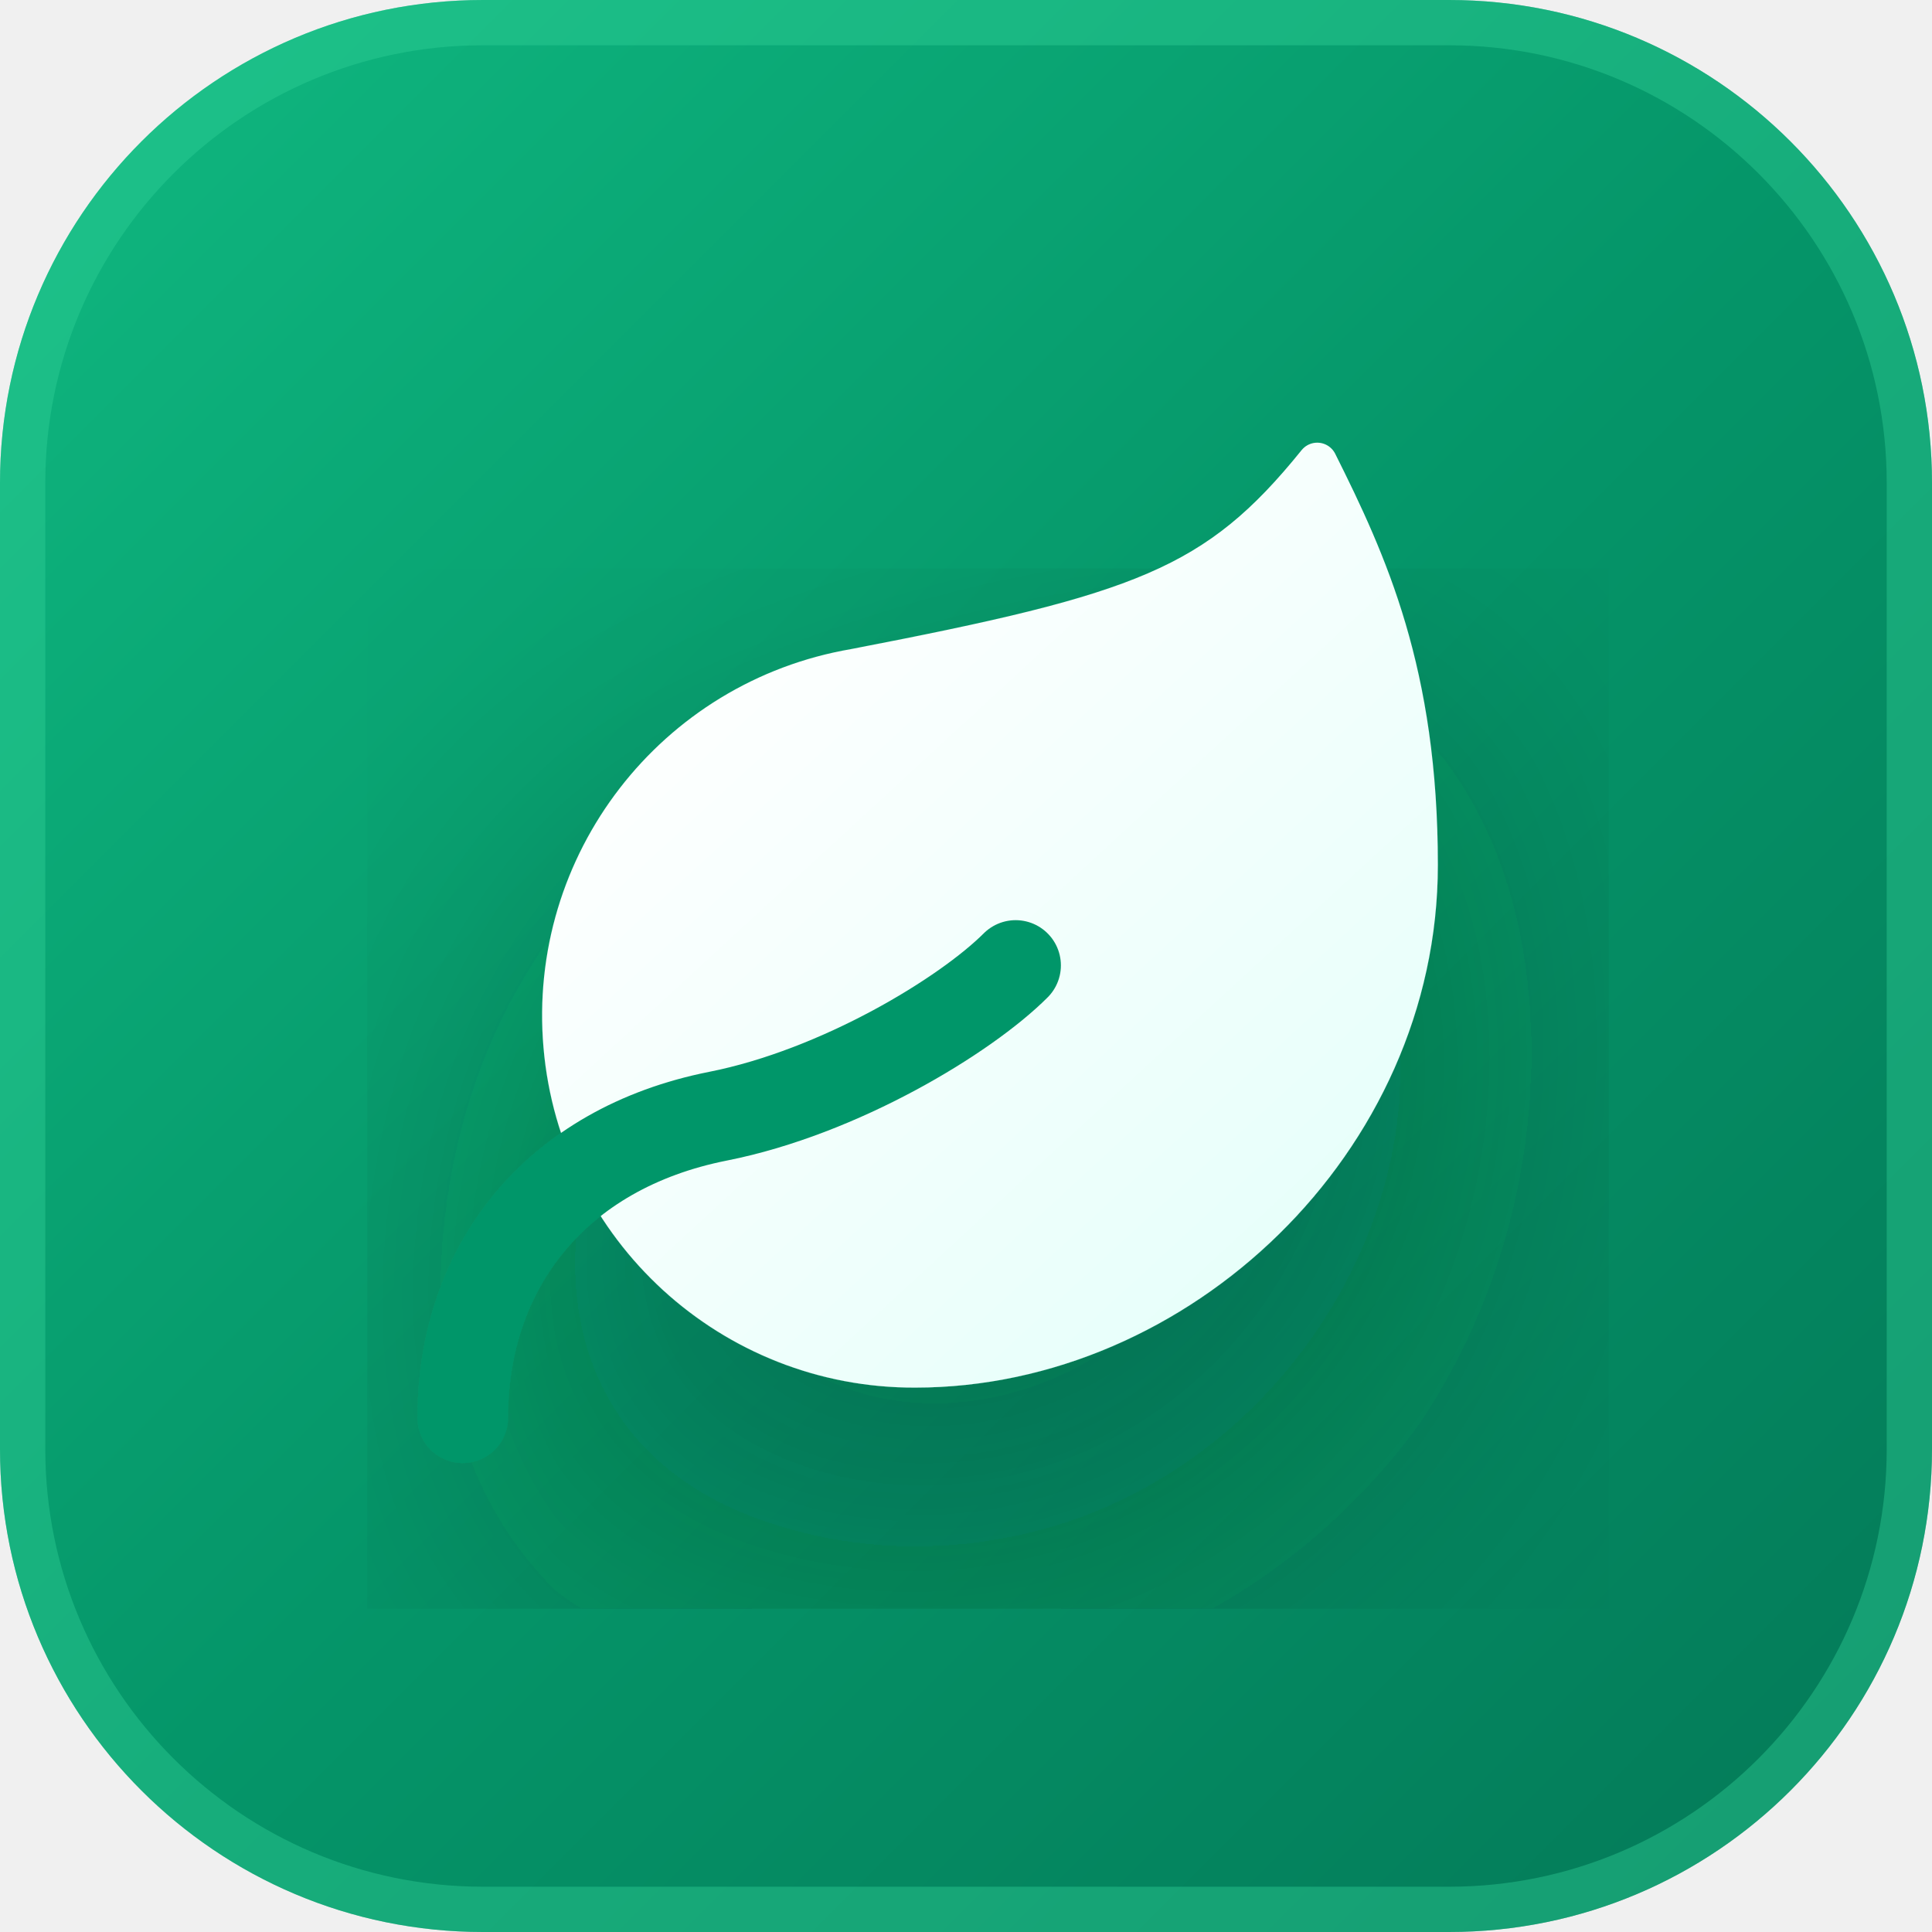
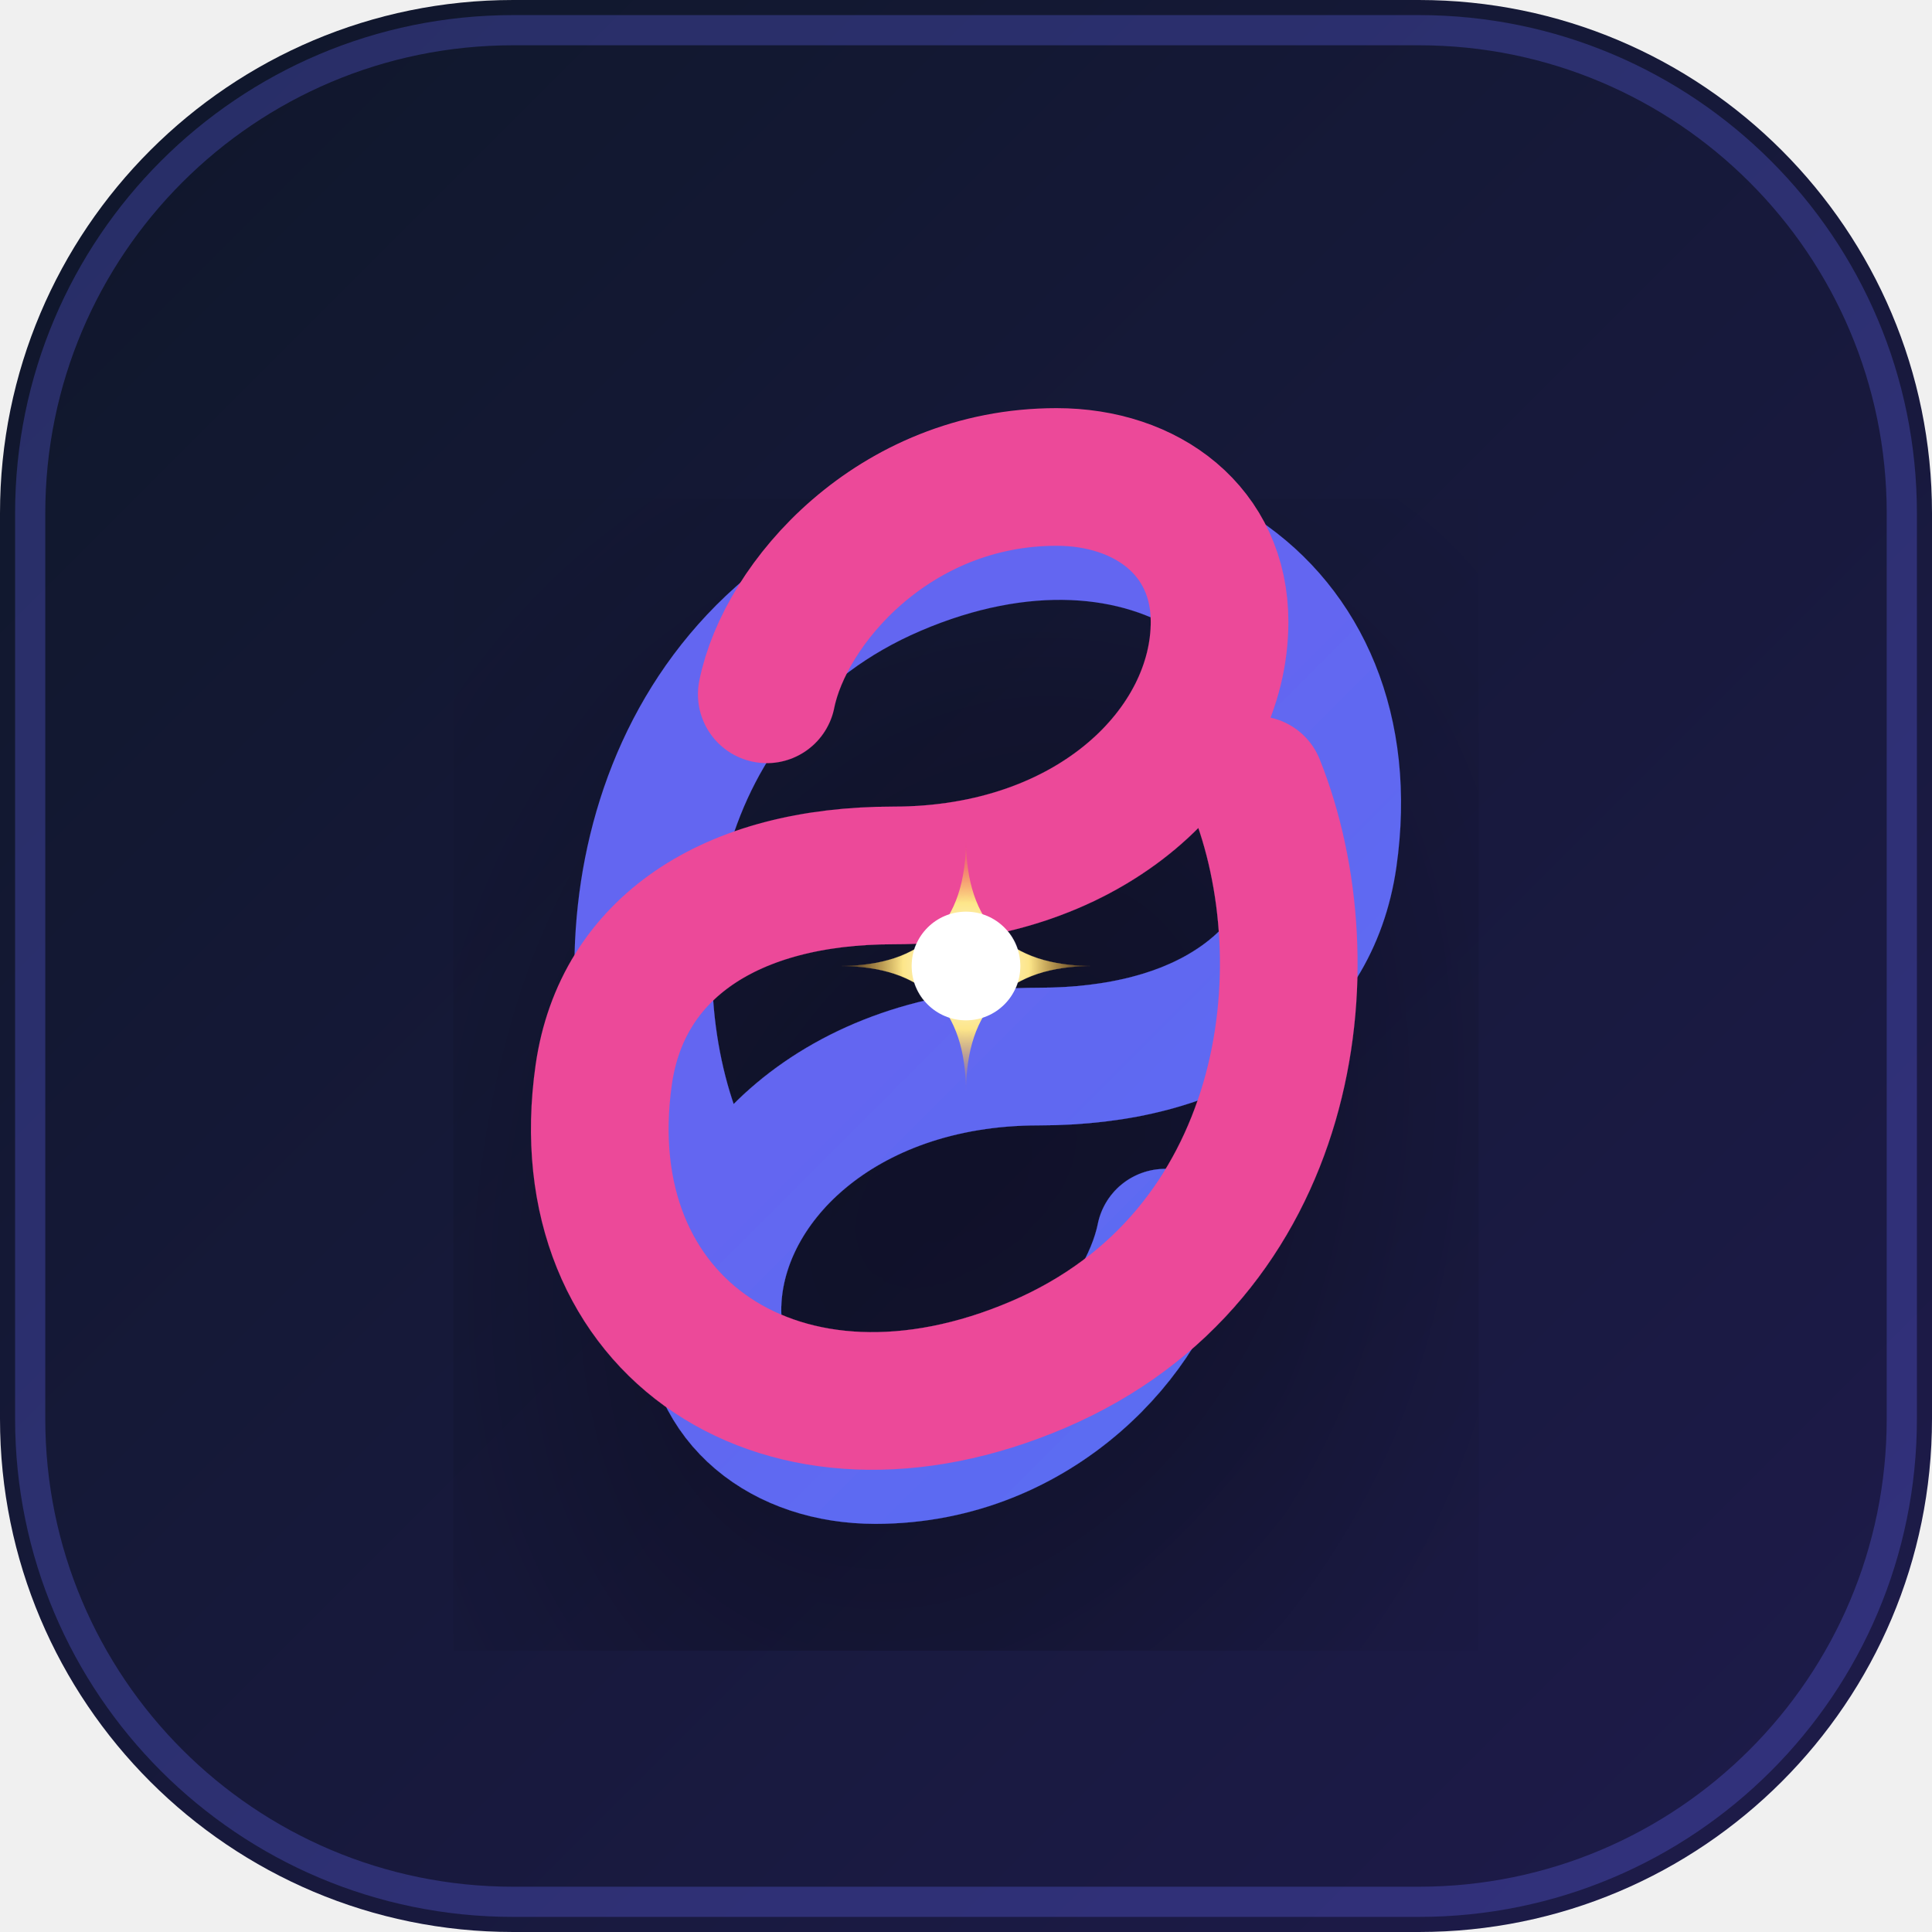
<svg xmlns="http://www.w3.org/2000/svg" viewBox="0 0 128 128" fill="none">
  <defs>
-     <linearGradient id="seva-bg" x1="0%" y1="0%" x2="100%" y2="100%">
-       <stop offset="0%" stop-color="#10B981" />
-       <stop offset="50%" stop-color="#059669" />
-       <stop offset="100%" stop-color="#047857" />
+     <linearGradient id="bg-grad" x1="0%" y1="0%" x2="100%" y2="100%">
+       <stop offset="0%" stop-color="#0F172A" />
+       <stop offset="100%" stop-color="#1E1B4B" />
    </linearGradient>
-     <linearGradient id="leaf-glow" x1="20%" y1="10%" x2="90%" y2="90%">
+     <linearGradient id="seva-cyan" x1="20" y1="20" x2="100" y2="100" gradientUnits="userSpaceOnUse">
+       <stop offset="0%" stop-color="#6366F1" />
+       <stop offset="50%" stop-color="#3B82F6" />
+       <stop offset="100%" stop-color="#06B6D4" />
+     </linearGradient>
+     <linearGradient id="seva-amber" x1="110" y1="110" x2="30" y2="30" gradientUnits="userSpaceOnUse">
+       <stop offset="0%" stop-color="#F59E0B" />
+       <stop offset="60%" stop-color="#F97316" />
+       <stop offset="100%" stop-color="#EC4899" />
+     </linearGradient>
+     <radialGradient id="center-glow" cx="50%" cy="50%" r="50%">
      <stop offset="0%" stop-color="#FFFFFF" />
-       <stop offset="100%" stop-color="#E6FFFA" />
-     </linearGradient>
-     <filter id="shadow" x="-10%" y="-10%" width="130%" height="130%">
-       <feDropShadow dx="0" dy="4" stdDeviation="4" flood-color="#022C22" flood-opacity="0.3" />
+       <stop offset="50%" stop-color="#FDE68A" />
+       <stop offset="100%" stop-color="#F59E0B" stop-opacity="0" />
+     </radialGradient>
+     <filter id="shadow" x="-20%" y="-20%" width="140%" height="140%">
+       <feDropShadow dx="0" dy="6" stdDeviation="6" flood-color="#000000" flood-opacity="0.45" />
    </filter>
  </defs>
-   <rect width="128" height="128" rx="32" fill="url(#seva-bg)" />
-   <rect x="1.5" y="1.5" width="125" height="125" rx="30.5" stroke="#34D399" stroke-opacity="0.4" stroke-width="3" />
-   <g transform="translate(24, 24) scale(3.33)" filter="url(#shadow)">
-     <path d="M11 20A7 7 0 0 1 9.8 6.1C15.5 5 17 4.48 19 2c1 2 2 4.18 2 8 0 5.5-4.78 10-10 10Z" fill="url(#leaf-glow)" stroke="url(#leaf-glow)" stroke-width="0.8" stroke-linecap="round" stroke-linejoin="round" />
-     <path d="M2 21c0-3 1.85-5.36 5.08-6C9.5 14.52 12 13 13 12" fill="none" stroke="#059669" stroke-width="1.8" stroke-linecap="round" stroke-linejoin="round" />
+   <rect width="128" height="128" rx="34" fill="url(#bg-grad)" />
+   <rect x="2" y="2" width="124" height="124" rx="32" stroke="#6366F1" stroke-opacity="0.3" stroke-width="2" />
+   <g transform="translate(16, 16) scale(2.4)" filter="url(#shadow)">
+     <path d="M 12 25 C 10 20 11 12 18 9 C 25 6 31 10 30 17 C 29.5 20.5 26.5 22.5 22 22.5 C 16.5 22.5 13 26 13 29.5 C 13 32 15 33.5 17.5 33.5 C 22 33.5 25 30 25.5 27.5" stroke="url(#seva-cyan)" stroke-width="3.8" stroke-linecap="round" stroke-linejoin="round" />
+     <path d="M 28 15 C 30 20 29 28 22 31 C 15 34 9 30 10 23 C 10.5 19.5 13.5 17.5 18 17.5 C 23.5 17.5 27 14 27 10.5 C 27 8 25 6.5 22.5 6.5 C 18 6.5 15 10 14.5 12.5" stroke="url(#seva-amber)" stroke-width="3.8" stroke-linecap="round" stroke-linejoin="round" />
+     <path d="M 20 16.5 Q 20 20 16.5 20 Q 20 20 20 23.5 Q 20 20 23.5 20 Q 20 20 20 16.5 Z" fill="url(#center-glow)" />
+     <circle cx="20" cy="20" r="1.5" fill="#FFFFFF" />
  </g>
</svg>
